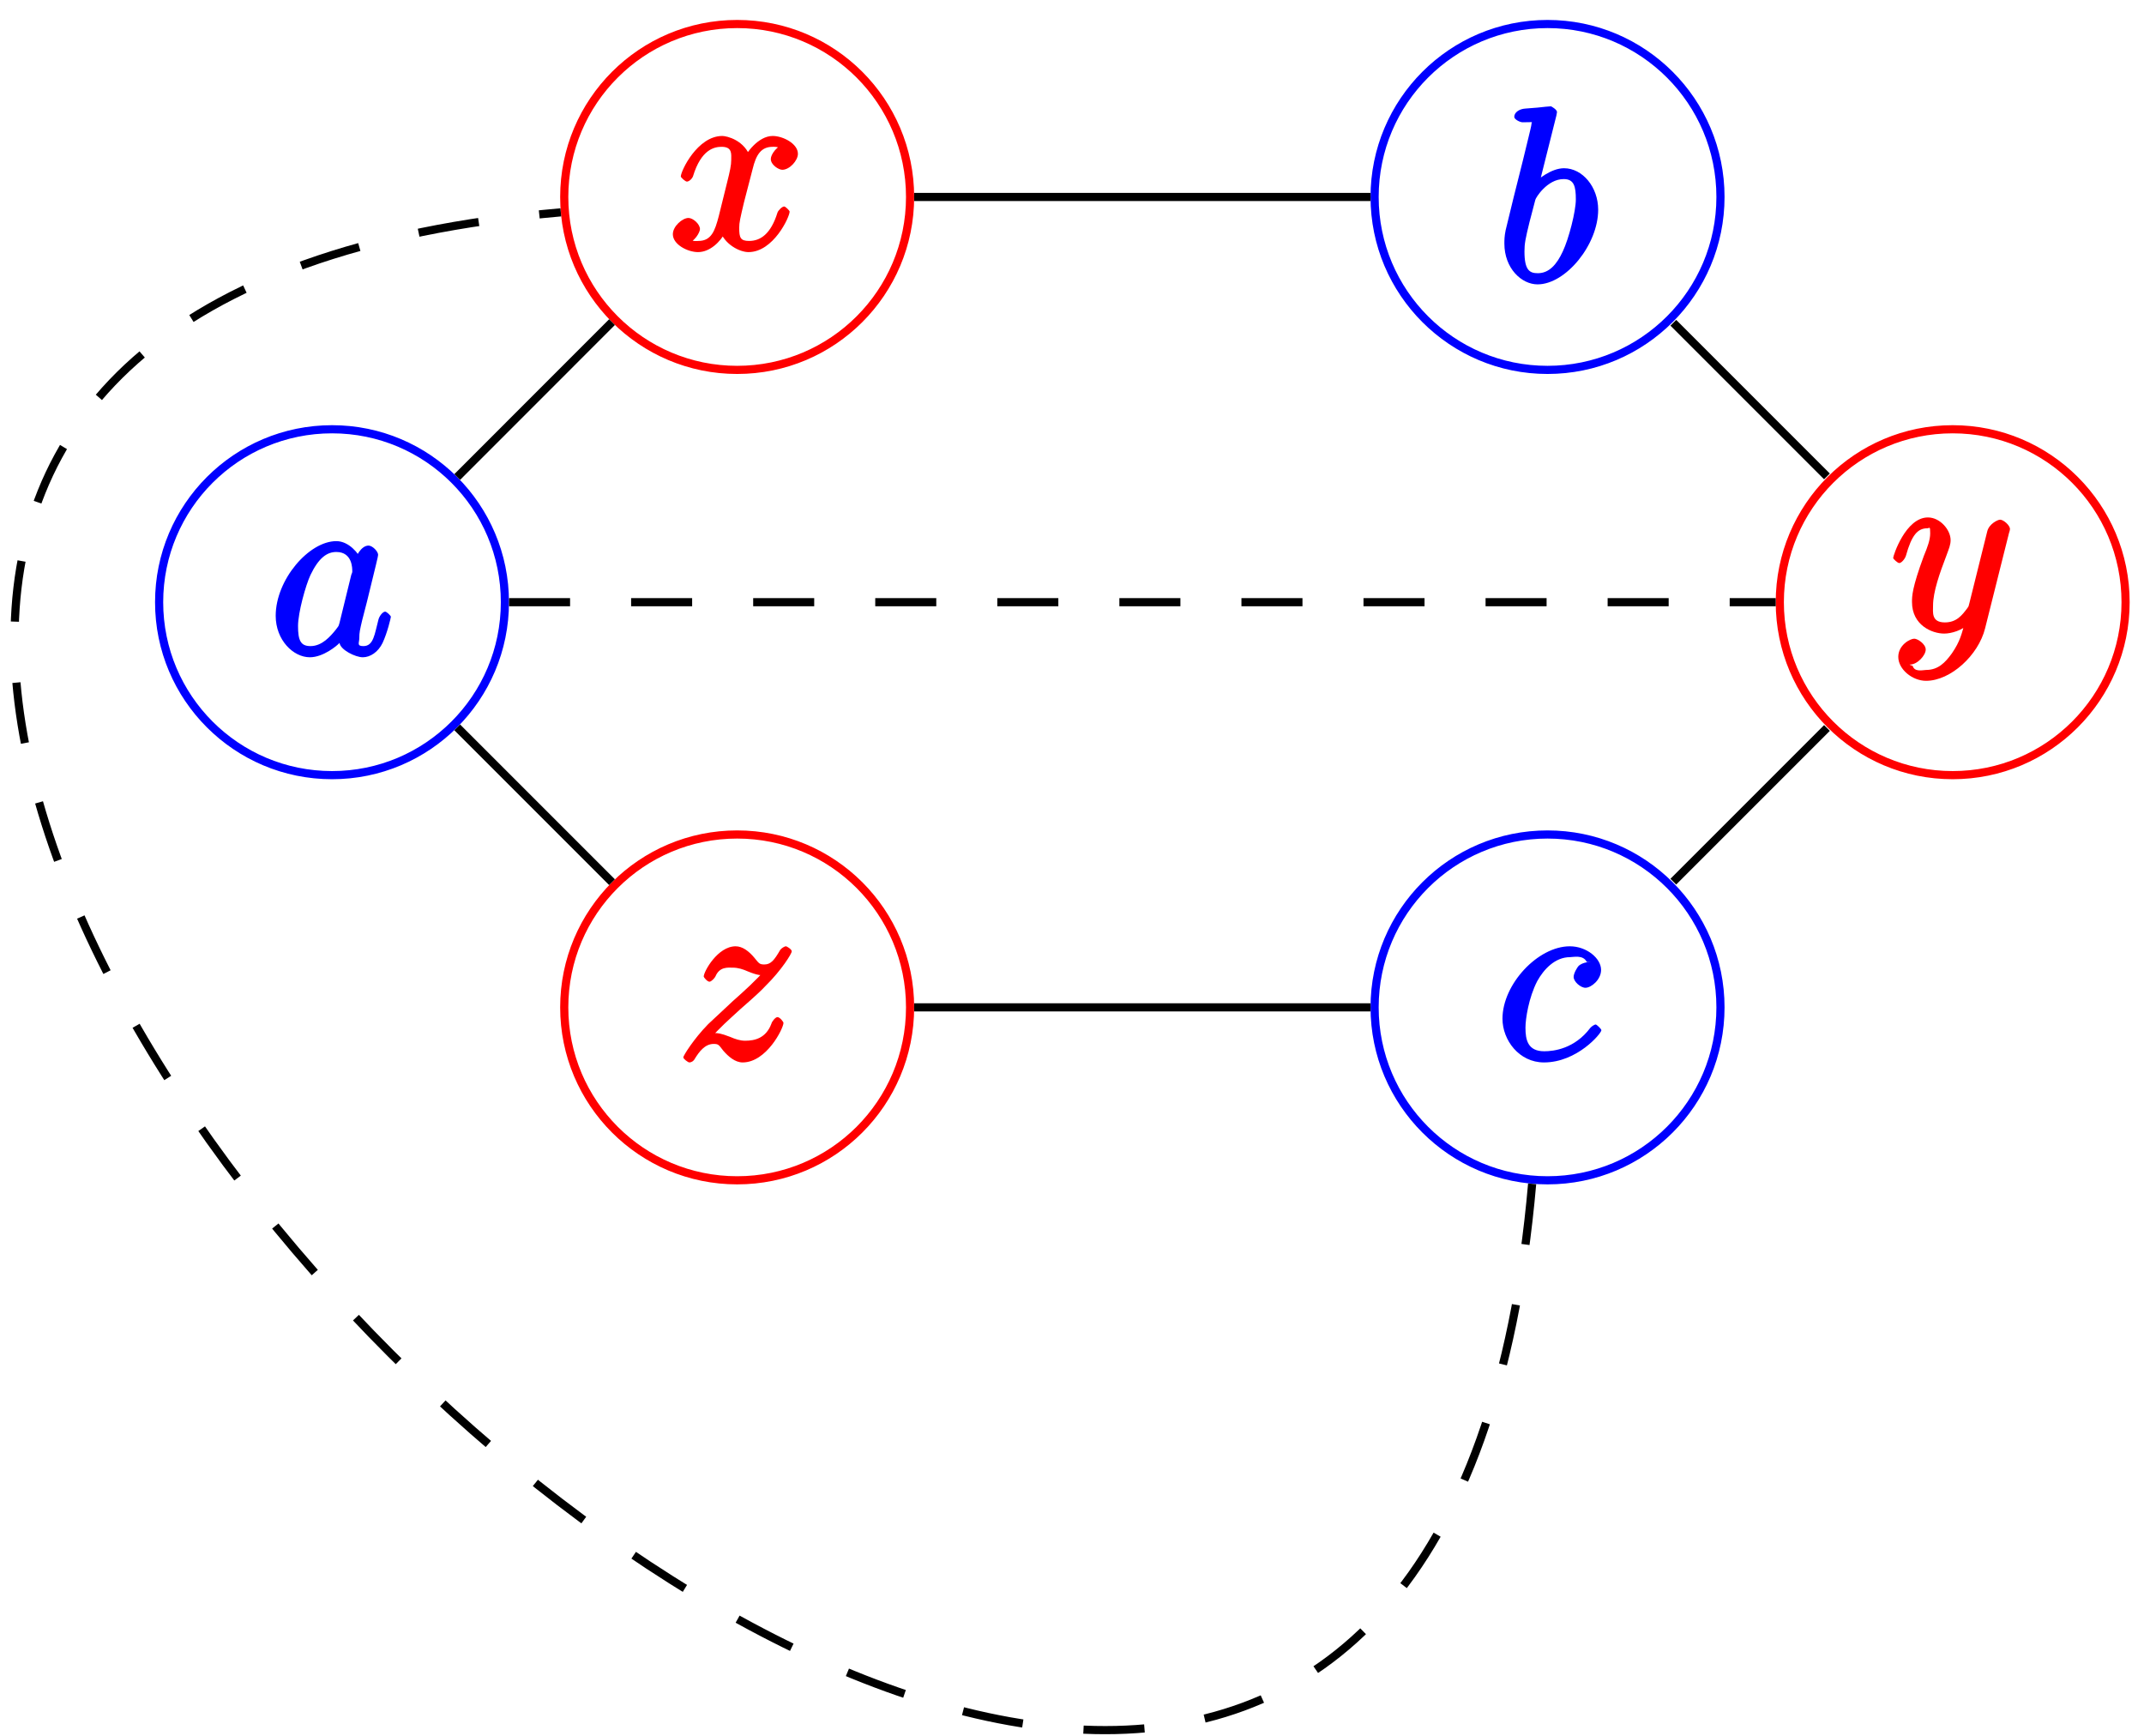
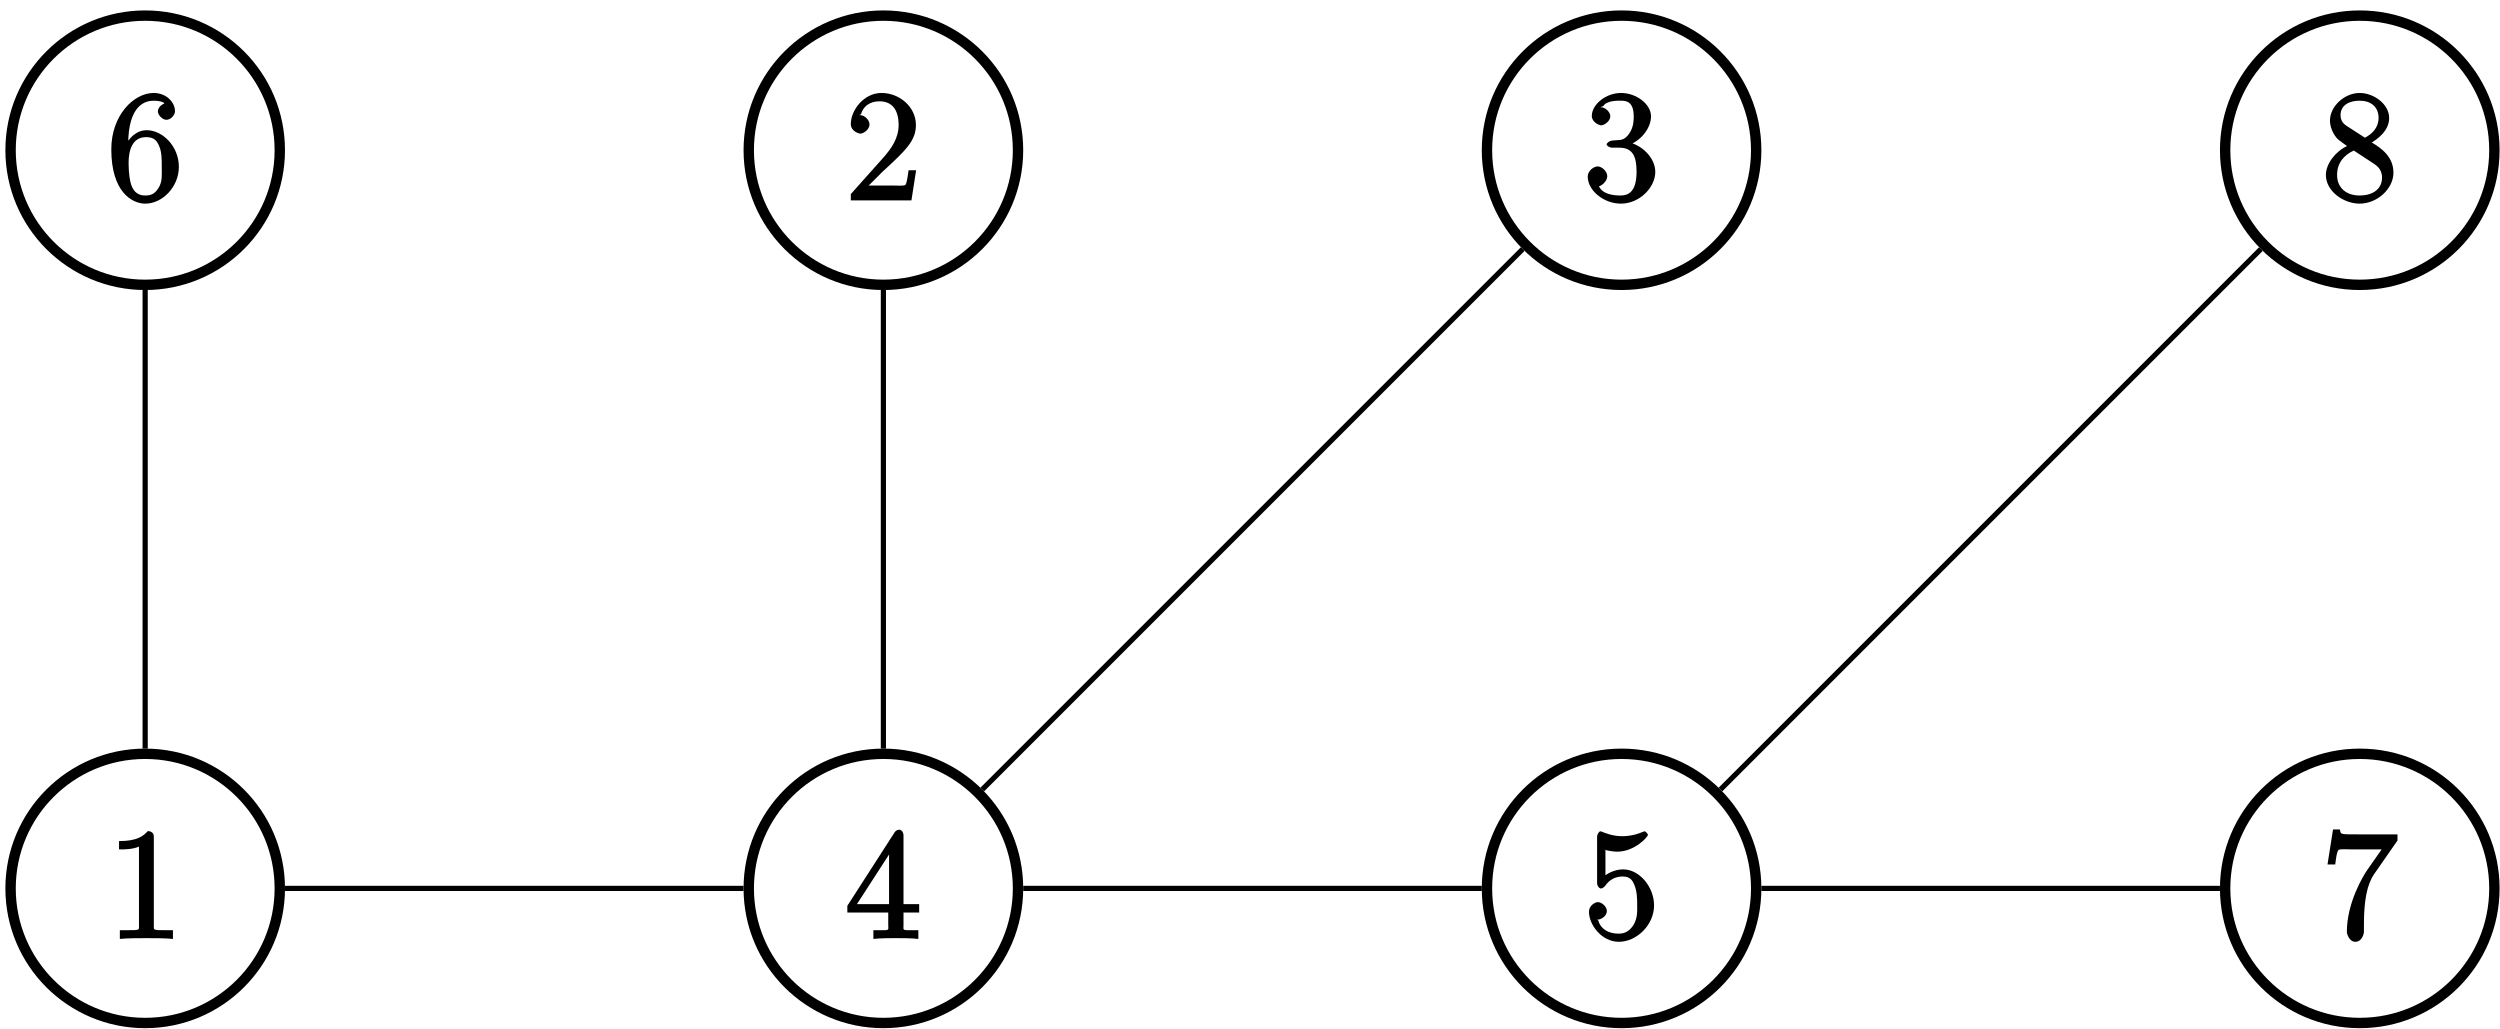
- <svg xmlns="http://www.w3.org/2000/svg" xmlns:xlink="http://www.w3.org/1999/xlink" width="105pt" height="85pt" viewBox="0 0 105 85" version="1.1">
+ <svg xmlns="http://www.w3.org/2000/svg" xmlns:xlink="http://www.w3.org/1999/xlink" width="192pt" height="79pt" viewBox="0 0 192 79" version="1.1">
  <defs>
    <g>
      <symbol overflow="visible" id="glyph0-0">
        <path style="stroke:none;" d="" />
      </symbol>
      <symbol overflow="visible" id="glyph0-1">
-         <path style="stroke:none;" d="M 3.438 -1.562 C 3.375 -1.359 3.422 -1.453 3.25 -1.219 C 2.984 -0.891 2.578 -0.422 2.016 -0.422 C 1.531 -0.422 1.406 -0.703 1.406 -1.406 C 1.406 -2.062 1.781 -3.406 2.016 -3.906 C 2.422 -4.75 2.828 -5.031 3.281 -5.031 C 4.078 -5.031 4.062 -4.203 4.062 -4.094 C 4.062 -4.094 4.078 -4.047 4.016 -3.922 Z M 4.516 -4.625 C 4.391 -4.938 3.906 -5.562 3.281 -5.562 C 1.938 -5.562 0.312 -3.672 0.312 -1.906 C 0.312 -0.719 1.172 0.125 1.984 0.125 C 2.641 0.125 3.312 -0.438 3.438 -0.578 C 3.484 -0.234 4.219 0.125 4.578 0.125 C 4.938 0.125 5.328 -0.125 5.547 -0.578 C 5.781 -1.078 5.953 -1.812 5.953 -1.859 C 5.953 -1.906 5.75 -2.109 5.672 -2.109 C 5.562 -2.109 5.391 -1.906 5.344 -1.719 C 5.156 -1.016 5.109 -0.422 4.609 -0.422 C 4.266 -0.422 4.406 -0.578 4.406 -0.812 C 4.406 -1.094 4.438 -1.219 4.547 -1.688 C 4.625 -1.984 4.688 -2.25 4.781 -2.594 C 5.219 -4.391 5.328 -4.812 5.328 -4.891 C 5.328 -5.062 5.047 -5.344 4.859 -5.344 C 4.484 -5.344 4.219 -4.766 4.203 -4.625 Z M 4.516 -4.625 " />
+         <path style="stroke:none;" d="M 3.594 -7.812 C 3.594 -8.078 3.438 -8.25 3.125 -8.25 C 2.797 -7.875 2.312 -7.484 0.922 -7.484 L 0.922 -6.844 C 1.359 -6.844 1.953 -6.844 2.453 -7.062 L 2.453 -1.062 C 2.453 -0.641 2.578 -0.641 1.531 -0.641 L 0.984 -0.641 L 0.984 0.031 C 1.484 -0.031 2.641 -0.031 3.031 -0.031 C 3.438 -0.031 4.578 -0.031 5.062 0.031 L 5.062 -0.641 L 4.531 -0.641 C 3.484 -0.641 3.594 -0.641 3.594 -1.062 Z M 3.594 -7.812 " />
      </symbol>
      <symbol overflow="visible" id="glyph0-2">
-         <path style="stroke:none;" d="M 5.672 -5.172 C 5.281 -5.109 4.969 -4.656 4.969 -4.438 C 4.969 -4.141 5.359 -3.906 5.531 -3.906 C 5.891 -3.906 6.297 -4.359 6.297 -4.688 C 6.297 -5.188 5.562 -5.562 5.062 -5.562 C 4.344 -5.562 3.766 -4.703 3.656 -4.469 L 3.984 -4.469 C 3.703 -5.359 2.812 -5.562 2.594 -5.562 C 1.375 -5.562 0.562 -3.844 0.562 -3.578 C 0.562 -3.531 0.781 -3.328 0.859 -3.328 C 0.953 -3.328 1.094 -3.438 1.156 -3.578 C 1.562 -4.922 2.219 -5.031 2.562 -5.031 C 3.094 -5.031 3.031 -4.672 3.031 -4.391 C 3.031 -4.125 2.969 -3.844 2.828 -3.281 L 2.422 -1.641 C 2.234 -0.922 2.062 -0.422 1.422 -0.422 C 1.359 -0.422 1.172 -0.375 0.922 -0.531 L 0.812 -0.281 C 1.25 -0.359 1.5 -0.859 1.5 -1 C 1.5 -1.25 1.156 -1.547 0.938 -1.547 C 0.641 -1.547 0.172 -1.141 0.172 -0.75 C 0.172 -0.25 0.891 0.125 1.406 0.125 C 1.984 0.125 2.5 -0.375 2.75 -0.859 L 2.469 -0.969 C 2.672 -0.266 3.438 0.125 3.875 0.125 C 5.094 0.125 5.891 -1.594 5.891 -1.859 C 5.891 -1.906 5.688 -2.109 5.625 -2.109 C 5.516 -2.109 5.328 -1.906 5.297 -1.812 C 4.969 -0.75 4.453 -0.422 3.906 -0.422 C 3.484 -0.422 3.422 -0.578 3.422 -1.062 C 3.422 -1.328 3.469 -1.516 3.656 -2.312 L 4.078 -3.938 C 4.25 -4.656 4.5 -5.031 5.062 -5.031 C 5.078 -5.031 5.297 -5.062 5.547 -4.906 Z M 5.672 -5.172 " />
+         <path style="stroke:none;" d="M 1.625 -4.297 C 1.625 -7.328 2.938 -7.656 3.578 -7.656 C 4.016 -7.656 4.328 -7.562 4.391 -7.469 C 4.531 -7.469 3.906 -7.312 3.906 -6.828 C 3.906 -6.562 4.25 -6.188 4.562 -6.188 C 4.859 -6.188 5.219 -6.516 5.219 -6.859 C 5.219 -7.484 4.609 -8.25 3.578 -8.25 C 2.062 -8.25 0.328 -6.547 0.328 -3.922 C 0.328 -0.641 1.922 0.25 2.938 0.25 C 4.25 0.25 5.516 -1.031 5.516 -2.578 C 5.516 -4.172 4.25 -5.391 3.047 -5.391 C 1.984 -5.391 1.422 -4.312 1.297 -3.984 L 1.625 -3.984 Z M 2.938 -0.375 C 2.188 -0.375 1.984 -0.891 1.875 -1.141 C 1.766 -1.453 1.656 -2.031 1.656 -2.875 C 1.656 -3.812 1.922 -4.859 3 -4.859 C 3.656 -4.859 3.844 -4.547 4.016 -4.141 C 4.203 -3.703 4.203 -3.109 4.203 -2.594 C 4.203 -1.984 4.25 -1.547 4.031 -1.094 C 3.734 -0.531 3.422 -0.375 2.938 -0.375 Z M 2.938 -0.375 " />
      </symbol>
      <symbol overflow="visible" id="glyph0-3">
-         <path style="stroke:none;" d="M 2.922 -8.141 C 2.922 -8.188 2.953 -8.266 2.953 -8.312 C 2.953 -8.438 2.672 -8.594 2.656 -8.594 C 2.641 -8.594 2.219 -8.562 2 -8.531 C 1.797 -8.516 1.609 -8.5 1.406 -8.484 C 1.109 -8.469 0.859 -8.297 0.859 -8.078 C 0.859 -7.953 1.141 -7.812 1.266 -7.812 C 1.875 -7.812 1.703 -7.859 1.703 -7.734 C 1.703 -7.656 1.609 -7.297 1.562 -7.094 L 1.281 -5.938 C 1.156 -5.469 0.484 -2.75 0.438 -2.531 C 0.375 -2.234 0.375 -2.031 0.375 -1.875 C 0.375 -0.656 1.219 0.125 2 0.125 C 3.375 0.125 4.969 -1.812 4.969 -3.531 C 4.969 -4.641 4.203 -5.562 3.297 -5.562 C 2.672 -5.562 2 -5.016 1.766 -4.766 L 2.047 -4.656 Z M 2.016 -0.422 C 1.625 -0.422 1.359 -0.547 1.359 -1.484 C 1.359 -1.875 1.406 -2.109 1.609 -2.938 C 1.656 -3.094 1.844 -3.859 1.891 -4.016 C 1.906 -4.109 2.469 -5.031 3.281 -5.031 C 3.797 -5.031 3.875 -4.656 3.875 -4.031 C 3.875 -3.453 3.531 -2.109 3.234 -1.484 C 2.938 -0.844 2.562 -0.422 2.016 -0.422 Z M 2.016 -0.422 " />
+         <path style="stroke:none;" d="M 4.469 -7.922 C 4.469 -8.156 4.312 -8.359 4.141 -8.359 C 4.047 -8.359 3.891 -8.312 3.797 -8.172 L 0.156 -2.516 L 0.156 -2 L 3.297 -2 L 3.297 -1.047 C 3.297 -0.609 3.438 -0.641 2.562 -0.641 L 2.156 -0.641 L 2.156 0.031 C 2.609 -0.031 3.547 -0.031 3.891 -0.031 C 4.219 -0.031 5.172 -0.031 5.609 0.031 L 5.609 -0.641 L 5.219 -0.641 C 4.344 -0.641 4.469 -0.609 4.469 -1.047 L 4.469 -2 L 5.672 -2 L 5.672 -2.641 L 4.469 -2.641 Z M 3.359 -7 L 3.359 -2.641 L 0.891 -2.641 L 3.641 -6.891 Z M 3.359 -7 " />
      </symbol>
      <symbol overflow="visible" id="glyph0-4">
-         <path style="stroke:none;" d="M 3.031 1.094 C 2.703 1.547 2.359 1.906 1.766 1.906 C 1.625 1.906 1.203 2.031 1.109 1.703 C 0.906 1.641 0.969 1.641 0.984 1.641 C 1.344 1.641 1.75 1.188 1.75 0.906 C 1.75 0.641 1.359 0.375 1.188 0.375 C 0.984 0.375 0.406 0.688 0.406 1.266 C 0.406 1.875 1.094 2.438 1.766 2.438 C 2.969 2.438 4.328 1.188 4.656 -0.125 L 5.828 -4.797 C 5.844 -4.859 5.875 -4.922 5.875 -5 C 5.875 -5.172 5.562 -5.453 5.391 -5.453 C 5.281 -5.453 4.859 -5.25 4.766 -4.891 L 3.891 -1.375 C 3.828 -1.156 3.875 -1.25 3.781 -1.109 C 3.531 -0.781 3.266 -0.422 2.688 -0.422 C 2.016 -0.422 2.109 -0.922 2.109 -1.25 C 2.109 -1.922 2.438 -2.844 2.766 -3.703 C 2.891 -4.047 2.969 -4.219 2.969 -4.453 C 2.969 -4.953 2.453 -5.562 1.859 -5.562 C 0.766 -5.562 0.156 -3.688 0.156 -3.578 C 0.156 -3.531 0.375 -3.328 0.453 -3.328 C 0.562 -3.328 0.734 -3.531 0.781 -3.688 C 1.062 -4.703 1.359 -5.031 1.828 -5.031 C 1.938 -5.031 1.969 -5.172 1.969 -4.781 C 1.969 -4.469 1.844 -4.125 1.656 -3.672 C 1.078 -2.109 1.078 -1.703 1.078 -1.422 C 1.078 -0.281 2.062 0.125 2.656 0.125 C 3 0.125 3.531 -0.031 3.844 -0.344 L 3.688 -0.516 C 3.516 0.141 3.438 0.5 3.031 1.094 Z M 3.031 1.094 " />
+         <path style="stroke:none;" d="M 5.266 -2.312 L 4.859 -2.312 C 4.797 -1.953 4.75 -1.406 4.625 -1.203 C 4.547 -1.094 3.984 -1.141 3.625 -1.141 L 1.406 -1.141 L 1.516 -0.891 C 1.844 -1.156 2.562 -1.922 2.875 -2.219 C 4.703 -3.891 5.422 -4.609 5.422 -5.797 C 5.422 -7.172 4.172 -8.25 2.781 -8.25 C 1.406 -8.25 0.422 -6.906 0.422 -5.875 C 0.422 -5.266 1.109 -5.125 1.141 -5.125 C 1.406 -5.125 1.859 -5.453 1.859 -5.828 C 1.859 -6.172 1.484 -6.547 1.141 -6.547 C 1.047 -6.547 1.016 -6.547 1.203 -6.609 C 1.359 -7.203 1.859 -7.609 2.625 -7.609 C 3.641 -7.609 4.094 -6.891 4.094 -5.797 C 4.094 -4.781 3.562 -4 2.875 -3.234 L 0.422 -0.484 L 0.422 0 L 5.078 0 L 5.438 -2.312 Z M 5.266 -2.312 " />
      </symbol>
      <symbol overflow="visible" id="glyph0-5">
-         <path style="stroke:none;" d="M 4.672 -4.797 C 4.453 -4.797 4.219 -4.75 4.047 -4.609 C 3.984 -4.547 3.797 -4.25 3.797 -4.062 C 3.797 -3.828 4.141 -3.531 4.375 -3.531 C 4.656 -3.531 5.141 -3.922 5.141 -4.406 C 5.141 -4.969 4.438 -5.562 3.609 -5.562 C 2.047 -5.562 0.312 -3.703 0.312 -2.016 C 0.312 -0.969 1.125 0.125 2.344 0.125 C 3.969 0.125 5.156 -1.297 5.156 -1.453 C 5.156 -1.516 4.922 -1.734 4.875 -1.734 C 4.844 -1.734 4.703 -1.672 4.609 -1.562 C 3.844 -0.547 2.828 -0.422 2.359 -0.422 C 1.547 -0.422 1.438 -0.984 1.438 -1.578 C 1.438 -2 1.594 -3.047 2.016 -3.859 C 2.328 -4.422 2.875 -5.031 3.625 -5.031 C 3.781 -5.031 4.266 -5.156 4.438 -4.797 Z M 4.672 -4.797 " />
+         <path style="stroke:none;" d="M 1.531 -6.844 C 2.047 -6.688 2.469 -6.672 2.594 -6.672 C 3.938 -6.672 4.953 -7.812 4.953 -7.969 C 4.953 -8.016 4.781 -8.234 4.703 -8.234 C 4.688 -8.234 4.656 -8.234 4.547 -8.188 C 3.891 -7.906 3.312 -7.859 3 -7.859 C 2.219 -7.859 1.656 -8.109 1.422 -8.203 C 1.344 -8.234 1.312 -8.234 1.297 -8.234 C 1.203 -8.234 1.047 -8.016 1.047 -7.812 L 1.047 -4.266 C 1.047 -4.047 1.203 -3.844 1.344 -3.844 C 1.406 -3.844 1.531 -3.891 1.656 -4.031 C 1.984 -4.516 2.438 -4.766 3.031 -4.766 C 3.672 -4.766 3.812 -4.328 3.906 -4.125 C 4.109 -3.656 4.125 -3.078 4.125 -2.625 C 4.125 -2.156 4.172 -1.594 3.844 -1.047 C 3.578 -0.625 3.234 -0.375 2.703 -0.375 C 1.906 -0.375 1.297 -0.75 1.141 -1.391 C 0.984 -1.453 1.047 -1.453 1.109 -1.453 C 1.312 -1.453 1.797 -1.703 1.797 -2.109 C 1.797 -2.453 1.406 -2.797 1.109 -2.797 C 0.891 -2.797 0.422 -2.531 0.422 -2.062 C 0.422 -1.047 1.406 0.25 2.719 0.25 C 4.078 0.25 5.422 -1.031 5.422 -2.547 C 5.422 -3.969 4.297 -5.312 3.047 -5.312 C 2.359 -5.312 1.719 -4.953 1.406 -4.625 L 1.688 -4.516 L 1.688 -6.797 Z M 1.531 -6.844 " />
      </symbol>
      <symbol overflow="visible" id="glyph0-6">
-         <path style="stroke:none;" d="M 1.625 -1 C 2.141 -1.594 2.562 -1.953 3.156 -2.5 C 3.875 -3.125 4.188 -3.422 4.344 -3.594 C 5.188 -4.422 5.656 -5.219 5.656 -5.312 C 5.656 -5.422 5.406 -5.562 5.375 -5.562 C 5.297 -5.562 5.156 -5.469 5.094 -5.391 C 4.797 -4.875 4.625 -4.672 4.312 -4.672 C 4.062 -4.672 4.047 -4.734 3.812 -5.016 C 3.562 -5.312 3.25 -5.562 2.906 -5.562 C 2.031 -5.562 1.344 -4.328 1.344 -4.078 C 1.344 -4.047 1.516 -3.828 1.625 -3.828 C 1.719 -3.828 1.891 -4.016 1.922 -4.094 C 2.125 -4.578 2.547 -4.516 2.766 -4.516 C 3.031 -4.516 3.266 -4.438 3.516 -4.328 C 3.969 -4.141 4.156 -4.141 4.281 -4.141 C 4.359 -4.141 4.406 -4.141 4.469 -4.141 L 4.344 -4.406 C 3.953 -3.938 3.312 -3.359 2.766 -2.875 L 1.562 -1.75 C 0.844 -1.016 0.344 -0.203 0.344 -0.125 C 0.344 -0.047 0.578 0.125 0.641 0.125 C 0.719 0.125 0.844 0.078 0.922 -0.078 C 1.109 -0.375 1.391 -0.781 1.828 -0.781 C 2.078 -0.781 2.078 -0.734 2.312 -0.438 C 2.547 -0.172 2.875 0.125 3.25 0.125 C 4.422 0.125 5.25 -1.547 5.25 -1.812 C 5.25 -1.859 5.078 -2.094 4.953 -2.094 C 4.859 -2.094 4.688 -1.891 4.656 -1.766 C 4.391 -1.062 3.844 -0.938 3.375 -0.938 C 3.125 -0.938 2.891 -1.016 2.641 -1.125 C 2.156 -1.312 2.031 -1.312 1.875 -1.312 C 1.75 -1.312 1.625 -1.312 1.516 -1.266 Z M 1.625 -1 " />
+         <path style="stroke:none;" d="M 2.203 -4.594 C 2 -4.578 1.781 -4.406 1.781 -4.297 C 1.781 -4.188 2.016 -4.047 2.219 -4.047 L 2.766 -4.047 C 3.797 -4.047 4.078 -3.344 4.078 -2.203 C 4.078 -0.641 3.438 -0.375 2.844 -0.375 C 2.266 -0.375 1.453 -0.484 1.188 -1.094 C 1.328 -1.078 1.828 -1.438 1.828 -1.859 C 1.828 -2.219 1.422 -2.609 1.094 -2.609 C 0.797 -2.609 0.328 -2.281 0.328 -1.828 C 0.328 -0.766 1.547 0.25 2.875 0.25 C 4.297 0.25 5.516 -0.984 5.516 -2.188 C 5.516 -3.281 4.469 -4.297 3.328 -4.5 L 3.328 -4.203 C 4.359 -4.5 5.188 -5.516 5.188 -6.453 C 5.188 -7.406 4.047 -8.25 2.891 -8.25 C 1.703 -8.25 0.641 -7.359 0.641 -6.484 C 0.641 -6.016 1.188 -5.766 1.359 -5.766 C 1.609 -5.766 2.062 -6.094 2.062 -6.453 C 2.062 -6.844 1.609 -7.156 1.344 -7.156 C 1.281 -7.156 1.25 -7.156 1.531 -7.25 C 1.781 -7.703 2.797 -7.656 2.859 -7.656 C 3.25 -7.656 3.859 -7.625 3.859 -6.453 C 3.859 -6.234 3.875 -5.672 3.531 -5.156 C 3.172 -4.625 2.875 -4.641 2.562 -4.625 Z M 2.203 -4.594 " />
+       </symbol>
+       <symbol overflow="visible" id="glyph0-7">
+         <path style="stroke:none;" d="M 5.828 -7.562 L 5.828 -8 L 2.797 -8 C 1.344 -8 1.484 -8 1.406 -8.375 L 0.875 -8.375 L 0.453 -5.688 L 1.047 -5.688 C 1.094 -6.047 1.156 -6.688 1.312 -6.812 C 1.406 -6.891 2.203 -6.844 2.359 -6.844 L 4.609 -6.844 L 3.516 -5.281 C 3.188 -4.812 1.938 -2.75 1.938 -0.5 C 1.938 -0.375 2.109 0.25 2.594 0.25 C 3.094 0.25 3.25 -0.359 3.25 -0.516 L 3.25 -1.109 C 3.25 -2.891 3.484 -4.172 4.047 -4.969 L 5.828 -7.531 Z M 5.828 -7.562 " />
+       </symbol>
+       <symbol overflow="visible" id="glyph0-8">
+         <path style="stroke:none;" d="M 3.672 -4.344 C 4.266 -4.672 5.188 -5.328 5.188 -6.328 C 5.188 -7.375 4.031 -8.25 2.922 -8.25 C 1.75 -8.25 0.641 -7.219 0.641 -6.125 C 0.641 -5.719 0.812 -5.219 1.141 -4.812 C 1.281 -4.656 1.297 -4.641 1.953 -4.172 C 1.094 -3.781 0.328 -2.828 0.328 -1.953 C 0.328 -0.688 1.703 0.25 2.922 0.25 C 4.25 0.25 5.516 -0.875 5.516 -2.125 C 5.516 -3.344 4.609 -4 3.844 -4.453 Z M 2.047 -5.641 C 1.891 -5.75 1.453 -5.953 1.453 -6.531 C 1.453 -7.312 2.109 -7.656 2.922 -7.656 C 3.781 -7.656 4.375 -7.188 4.375 -6.328 C 4.375 -5.594 3.891 -5.109 3.328 -4.812 Z M 2.375 -3.891 L 3.828 -2.938 C 4.141 -2.734 4.641 -2.469 4.641 -1.75 C 4.641 -0.844 3.891 -0.375 2.922 -0.375 C 1.906 -0.375 1.188 -0.953 1.188 -1.953 C 1.188 -2.875 1.719 -3.484 2.469 -3.828 Z M 2.375 -3.891 " />
      </symbol>
    </g>
  </defs>
  <g id="surface1">
-     <path style="fill:none;stroke-width:0.399;stroke-linecap:butt;stroke-linejoin:miter;stroke:rgb(0%,0%,100%);stroke-opacity:1;stroke-miterlimit:10;" d="M 8.467 19.842 C 8.467 24.521 4.678 28.31 0.002 28.31 C -4.678 28.31 -8.467 24.521 -8.467 19.842 C -8.467 15.166 -4.678 11.373 0.002 11.373 C 4.678 11.373 8.467 15.166 8.467 19.842 Z M 8.467 19.842 " transform="matrix(1,0,0,-1,16.26,49.33)" />
-     <g style="fill:rgb(0%,0%,100%);fill-opacity:1;">
-       <use xlink:href="#glyph0-1" x="13.19" y="32.06" />
+     <path style="fill:none;stroke-width:0.797;stroke-linecap:butt;stroke-linejoin:miter;stroke:rgb(0%,0%,0%);stroke-opacity:1;stroke-miterlimit:10;" d="M 10.338 -0 C 10.338 5.71 5.709 10.339 -0.002 10.339 C -5.709 10.339 -10.338 5.71 -10.338 -0 C -10.338 -5.711 -5.709 -10.336 -0.002 -10.336 C 5.709 -10.336 10.338 -5.711 10.338 -0 Z M 10.338 -0 " transform="matrix(1,0,0,-1,11.15,68.23)" />
+     <g style="fill:rgb(0%,0%,0%);fill-opacity:1;">
+       <use xlink:href="#glyph0-1" x="8.22" y="72.08" />
    </g>
-     <path style="fill:none;stroke-width:0.399;stroke-linecap:butt;stroke-linejoin:miter;stroke:rgb(100%,0%,0%);stroke-opacity:1;stroke-miterlimit:10;" d="M 28.31 39.685 C 28.31 44.361 24.521 48.154 19.842 48.154 C 15.166 48.154 11.373 44.361 11.373 39.685 C 11.373 35.01 15.166 31.217 19.842 31.217 C 24.521 31.217 28.31 35.01 28.31 39.685 Z M 28.31 39.685 " transform="matrix(1,0,0,-1,16.26,49.33)" />
-     <g style="fill:rgb(100%,0%,0%);fill-opacity:1;">
-       <use xlink:href="#glyph0-2" x="32.78" y="12.22" />
+     <path style="fill:none;stroke-width:0.797;stroke-linecap:butt;stroke-linejoin:miter;stroke:rgb(0%,0%,0%);stroke-opacity:1;stroke-miterlimit:10;" d="M 10.338 56.695 C 10.338 62.402 5.709 67.031 -0.002 67.031 C -5.709 67.031 -10.338 62.402 -10.338 56.695 C -10.338 50.984 -5.709 46.355 -0.002 46.355 C 5.709 46.355 10.338 50.984 10.338 56.695 Z M 10.338 56.695 " transform="matrix(1,0,0,-1,11.15,68.23)" />
+     <g style="fill:rgb(0%,0%,0%);fill-opacity:1;">
+       <use xlink:href="#glyph0-2" x="8.22" y="15.39" />
    </g>
-     <path style="fill:none;stroke-width:0.399;stroke-linecap:butt;stroke-linejoin:miter;stroke:rgb(0%,0%,100%);stroke-opacity:1;stroke-miterlimit:10;" d="M 67.998 39.685 C 67.998 44.361 64.205 48.154 59.529 48.154 C 54.849 48.154 51.06 44.361 51.06 39.685 C 51.06 35.01 54.849 31.217 59.529 31.217 C 64.205 31.217 67.998 35.01 67.998 39.685 Z M 67.998 39.685 " transform="matrix(1,0,0,-1,16.26,49.33)" />
-     <g style="fill:rgb(0%,0%,100%);fill-opacity:1;">
-       <use xlink:href="#glyph0-3" x="73.3" y="13.8" />
+     <path style="fill:none;stroke-width:0.797;stroke-linecap:butt;stroke-linejoin:miter;stroke:rgb(0%,0%,0%);stroke-opacity:1;stroke-miterlimit:10;" d="M 67.034 -0 C 67.034 5.71 62.405 10.339 56.694 10.339 C 50.983 10.339 46.354 5.71 46.354 -0 C 46.354 -5.711 50.983 -10.336 56.694 -10.336 C 62.405 -10.336 67.034 -5.711 67.034 -0 Z M 67.034 -0 " transform="matrix(1,0,0,-1,11.15,68.23)" />
+     <g style="fill:rgb(0%,0%,0%);fill-opacity:1;">
+       <use xlink:href="#glyph0-3" x="64.92" y="72.08" />
    </g>
-     <path style="fill:none;stroke-width:0.399;stroke-linecap:butt;stroke-linejoin:miter;stroke:rgb(100%,0%,0%);stroke-opacity:1;stroke-miterlimit:10;" d="M 87.838 19.842 C 87.838 24.521 84.049 28.31 79.369 28.31 C 74.693 28.31 70.904 24.521 70.904 19.842 C 70.904 15.166 74.693 11.373 79.369 11.373 C 84.049 11.373 87.838 15.166 87.838 19.842 Z M 87.838 19.842 " transform="matrix(1,0,0,-1,16.26,49.33)" />
-     <g style="fill:rgb(100%,0%,0%);fill-opacity:1;">
-       <use xlink:href="#glyph0-4" x="92.56" y="30.9" />
+     <path style="fill:none;stroke-width:0.797;stroke-linecap:butt;stroke-linejoin:miter;stroke:rgb(0%,0%,0%);stroke-opacity:1;stroke-miterlimit:10;" d="M 67.034 56.695 C 67.034 62.402 62.405 67.031 56.694 67.031 C 50.983 67.031 46.354 62.402 46.354 56.695 C 46.354 50.984 50.983 46.355 56.694 46.355 C 62.405 46.355 67.034 50.984 67.034 56.695 Z M 67.034 56.695 " transform="matrix(1,0,0,-1,11.15,68.23)" />
+     <g style="fill:rgb(0%,0%,0%);fill-opacity:1;">
+       <use xlink:href="#glyph0-4" x="64.92" y="15.39" />
    </g>
-     <path style="fill:none;stroke-width:0.399;stroke-linecap:butt;stroke-linejoin:miter;stroke:rgb(0%,0%,100%);stroke-opacity:1;stroke-miterlimit:10;" d="M 67.998 0.002 C 67.998 4.678 64.205 8.467 59.529 8.467 C 54.849 8.467 51.06 4.678 51.06 0.002 C 51.06 -4.678 54.849 -8.467 59.529 -8.467 C 64.205 -8.467 67.998 -4.678 67.998 0.002 Z M 67.998 0.002 " transform="matrix(1,0,0,-1,16.26,49.33)" />
-     <g style="fill:rgb(0%,0%,100%);fill-opacity:1;">
-       <use xlink:href="#glyph0-5" x="73.27" y="51.9" />
+     <path style="fill:none;stroke-width:0.797;stroke-linecap:butt;stroke-linejoin:miter;stroke:rgb(0%,0%,0%);stroke-opacity:1;stroke-miterlimit:10;" d="M 123.725 -0 C 123.725 5.71 119.096 10.339 113.389 10.339 C 107.678 10.339 103.049 5.71 103.049 -0 C 103.049 -5.711 107.678 -10.336 113.389 -10.336 C 119.096 -10.336 123.725 -5.711 123.725 -0 Z M 123.725 -0 " transform="matrix(1,0,0,-1,11.15,68.23)" />
+     <g style="fill:rgb(0%,0%,0%);fill-opacity:1;">
+       <use xlink:href="#glyph0-5" x="121.61" y="72.08" />
    </g>
-     <path style="fill:none;stroke-width:0.399;stroke-linecap:butt;stroke-linejoin:miter;stroke:rgb(100%,0%,0%);stroke-opacity:1;stroke-miterlimit:10;" d="M 28.31 0.002 C 28.31 4.678 24.521 8.467 19.842 8.467 C 15.166 8.467 11.373 4.678 11.373 0.002 C 11.373 -4.678 15.166 -8.467 19.842 -8.467 C 24.521 -8.467 28.31 -4.678 28.31 0.002 Z M 28.31 0.002 " transform="matrix(1,0,0,-1,16.26,49.33)" />
-     <g style="fill:rgb(100%,0%,0%);fill-opacity:1;">
-       <use xlink:href="#glyph0-6" x="33.12" y="51.9" />
+     <path style="fill:none;stroke-width:0.797;stroke-linecap:butt;stroke-linejoin:miter;stroke:rgb(0%,0%,0%);stroke-opacity:1;stroke-miterlimit:10;" d="M 123.725 56.695 C 123.725 62.402 119.096 67.031 113.389 67.031 C 107.678 67.031 103.049 62.402 103.049 56.695 C 103.049 50.984 107.678 46.355 113.389 46.355 C 119.096 46.355 123.725 50.984 123.725 56.695 Z M 123.725 56.695 " transform="matrix(1,0,0,-1,11.15,68.23)" />
+     <g style="fill:rgb(0%,0%,0%);fill-opacity:1;">
+       <use xlink:href="#glyph0-6" x="121.61" y="15.39" />
    </g>
-     <path style="fill:none;stroke-width:0.399;stroke-linecap:butt;stroke-linejoin:miter;stroke:rgb(0%,0%,0%);stroke-opacity:1;stroke-miterlimit:10;" d="M 6.131 25.971 L 13.713 33.557 " transform="matrix(1,0,0,-1,16.26,49.33)" />
-     <path style="fill:none;stroke-width:0.399;stroke-linecap:butt;stroke-linejoin:miter;stroke:rgb(0%,0%,0%);stroke-opacity:1;stroke-miterlimit:10;" d="M 6.131 13.713 L 13.713 6.131 " transform="matrix(1,0,0,-1,16.26,49.33)" />
-     <path style="fill:none;stroke-width:0.399;stroke-linecap:butt;stroke-linejoin:miter;stroke:rgb(0%,0%,0%);stroke-opacity:1;stroke-dasharray:2.989,2.989;stroke-miterlimit:10;" d="M 8.67 19.842 L 70.705 19.842 " transform="matrix(1,0,0,-1,16.26,49.33)" />
-     <path style="fill:none;stroke-width:0.399;stroke-linecap:butt;stroke-linejoin:miter;stroke:rgb(0%,0%,0%);stroke-opacity:1;stroke-miterlimit:10;" d="M 50.861 39.685 L 28.51 39.685 " transform="matrix(1,0,0,-1,16.26,49.33)" />
-     <path style="fill:none;stroke-width:0.399;stroke-linecap:butt;stroke-linejoin:miter;stroke:rgb(0%,0%,0%);stroke-opacity:1;stroke-miterlimit:10;" d="M 65.689 33.525 L 73.213 26.002 " transform="matrix(1,0,0,-1,16.26,49.33)" />
-     <path style="fill:none;stroke-width:0.399;stroke-linecap:butt;stroke-linejoin:miter;stroke:rgb(0%,0%,0%);stroke-opacity:1;stroke-miterlimit:10;" d="M 50.861 0.002 L 28.51 0.002 " transform="matrix(1,0,0,-1,16.26,49.33)" />
-     <path style="fill:none;stroke-width:0.399;stroke-linecap:butt;stroke-linejoin:miter;stroke:rgb(0%,0%,0%);stroke-opacity:1;stroke-miterlimit:10;" d="M 65.689 6.158 L 73.213 13.682 " transform="matrix(1,0,0,-1,16.26,49.33)" />
-     <path style="fill:none;stroke-width:0.399;stroke-linecap:butt;stroke-linejoin:miter;stroke:rgb(0%,0%,0%);stroke-opacity:1;stroke-dasharray:2.989,2.989;stroke-miterlimit:10;" d="M 58.775 -8.639 C 51.885 -87.361 -67.518 32.045 11.205 38.932 " transform="matrix(1,0,0,-1,16.26,49.33)" />
+     <path style="fill:none;stroke-width:0.797;stroke-linecap:butt;stroke-linejoin:miter;stroke:rgb(0%,0%,0%);stroke-opacity:1;stroke-miterlimit:10;" d="M 180.42 -0 C 180.42 5.71 175.791 10.339 170.08 10.339 C 164.37 10.339 159.741 5.71 159.741 -0 C 159.741 -5.711 164.37 -10.336 170.08 -10.336 C 175.791 -10.336 180.42 -5.711 180.42 -0 Z M 180.42 -0 " transform="matrix(1,0,0,-1,11.15,68.23)" />
+     <g style="fill:rgb(0%,0%,0%);fill-opacity:1;">
+       <use xlink:href="#glyph0-7" x="178.3" y="72.08" />
+     </g>
+     <path style="fill:none;stroke-width:0.797;stroke-linecap:butt;stroke-linejoin:miter;stroke:rgb(0%,0%,0%);stroke-opacity:1;stroke-miterlimit:10;" d="M 180.42 56.695 C 180.42 62.402 175.791 67.031 170.08 67.031 C 164.37 67.031 159.741 62.402 159.741 56.695 C 159.741 50.984 164.37 46.355 170.08 46.355 C 175.791 46.355 180.42 50.984 180.42 56.695 Z M 180.42 56.695 " transform="matrix(1,0,0,-1,11.15,68.23)" />
+     <g style="fill:rgb(0%,0%,0%);fill-opacity:1;">
+       <use xlink:href="#glyph0-8" x="178.3" y="15.39" />
+     </g>
+     <path style="fill:none;stroke-width:0.399;stroke-linecap:butt;stroke-linejoin:miter;stroke:rgb(0%,0%,0%);stroke-opacity:1;stroke-miterlimit:10;" d="M -0.002 45.957 L -0.002 10.738 M 10.737 -0 L 45.955 -0 M 67.432 -0 L 102.651 -0 M 124.123 -0 L 159.342 -0 " transform="matrix(1,0,0,-1,11.15,68.23)" />
+     <path style="fill:none;stroke-width:0.399;stroke-linecap:butt;stroke-linejoin:miter;stroke:rgb(0%,0%,0%);stroke-opacity:1;stroke-miterlimit:10;" d="M 56.694 45.957 L 56.694 10.738 M 64.287 7.593 L 105.795 49.101 " transform="matrix(1,0,0,-1,11.15,68.23)" />
+     <path style="fill:none;stroke-width:0.399;stroke-linecap:butt;stroke-linejoin:miter;stroke:rgb(0%,0%,0%);stroke-opacity:1;stroke-miterlimit:10;" d="M 120.979 7.593 L 162.487 49.101 " transform="matrix(1,0,0,-1,11.15,68.23)" />
  </g>
</svg>
